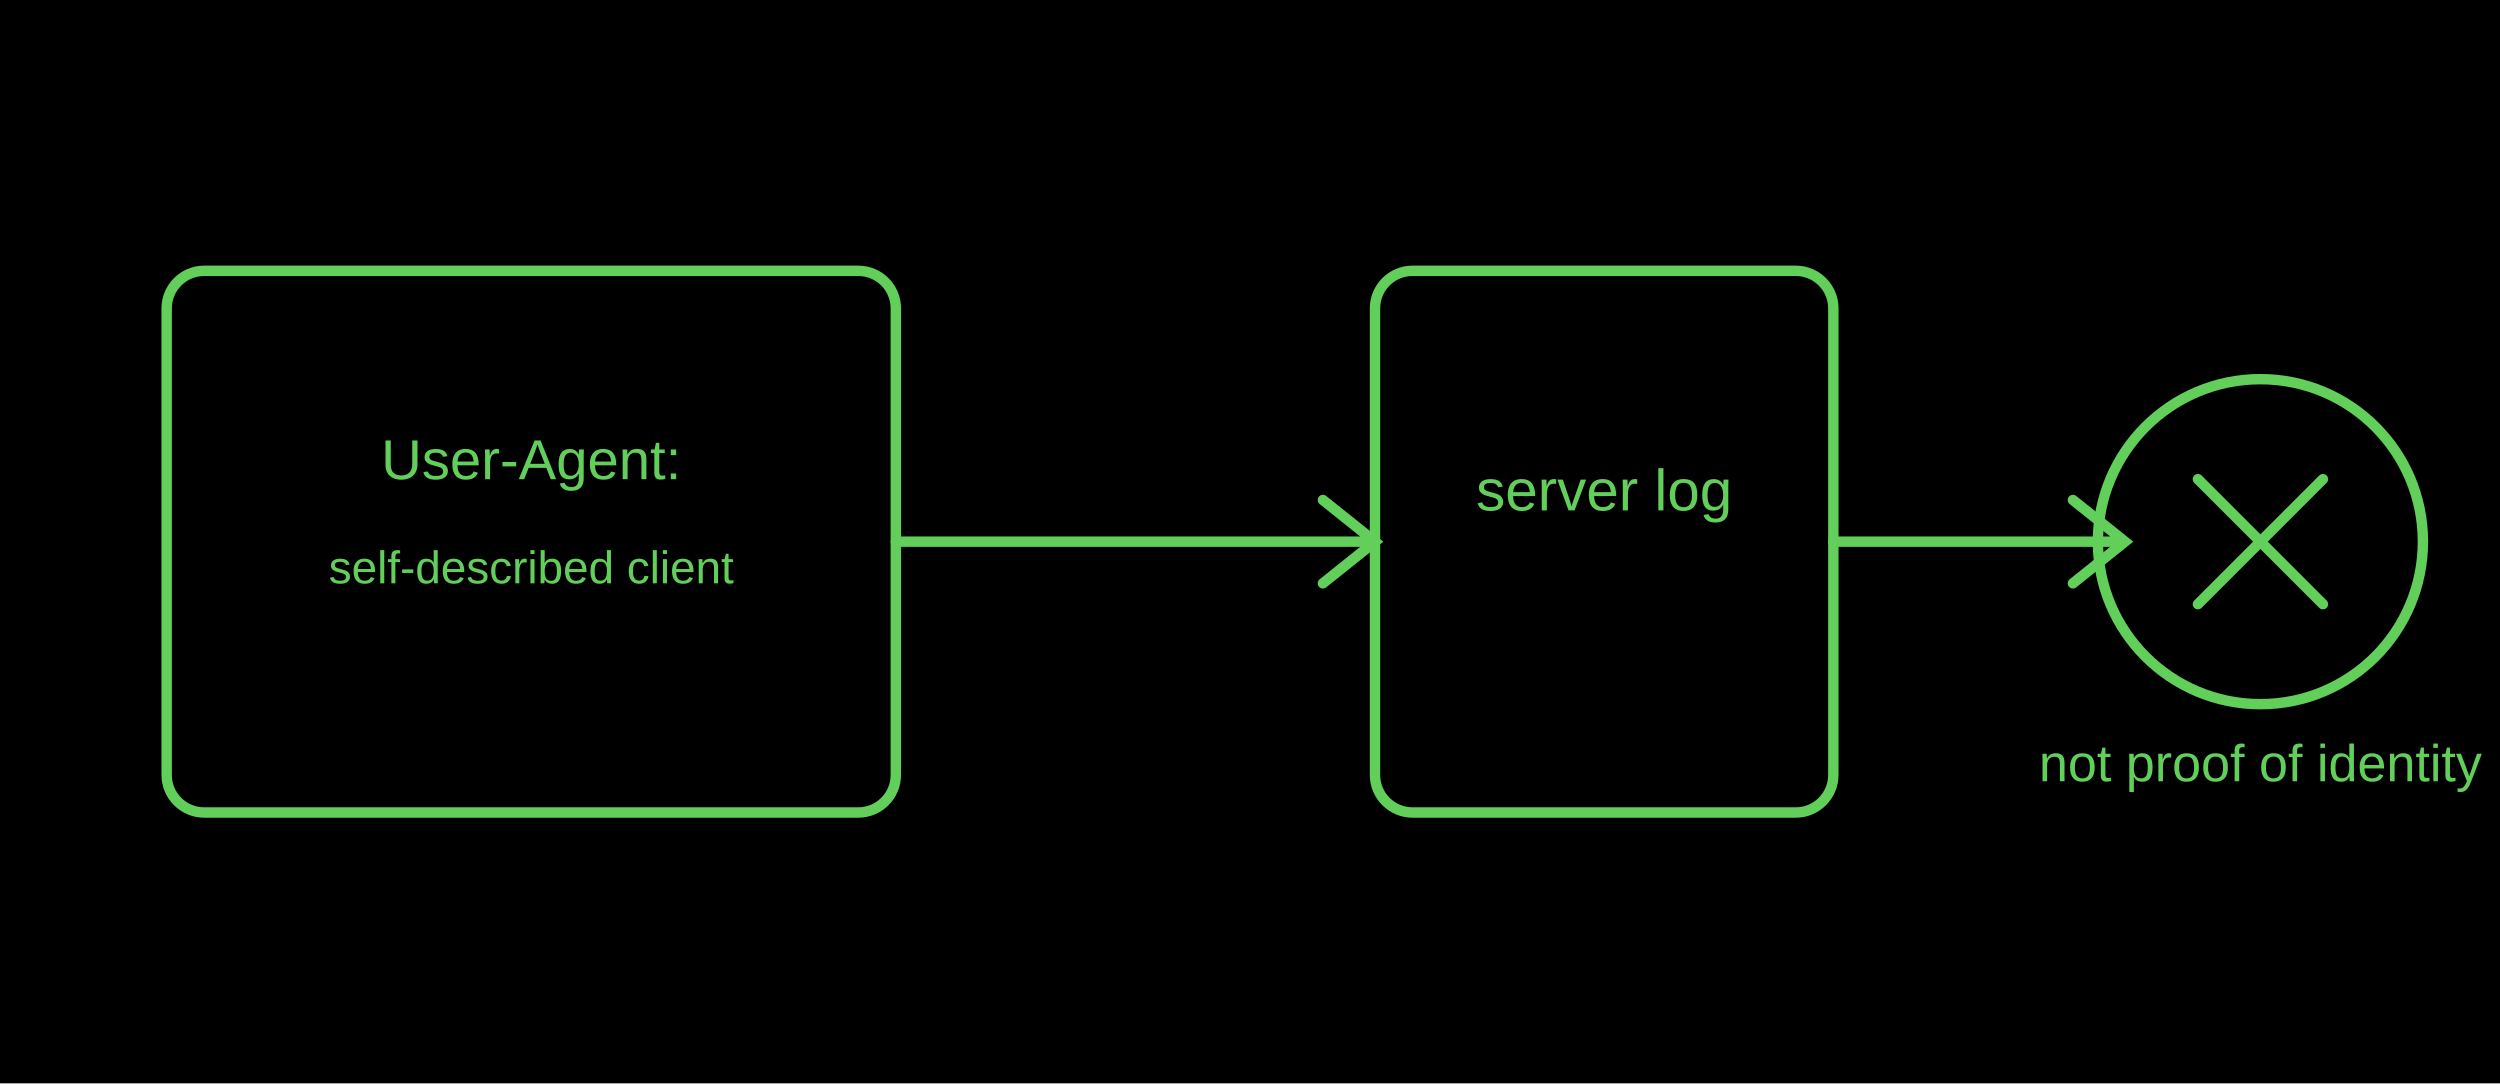
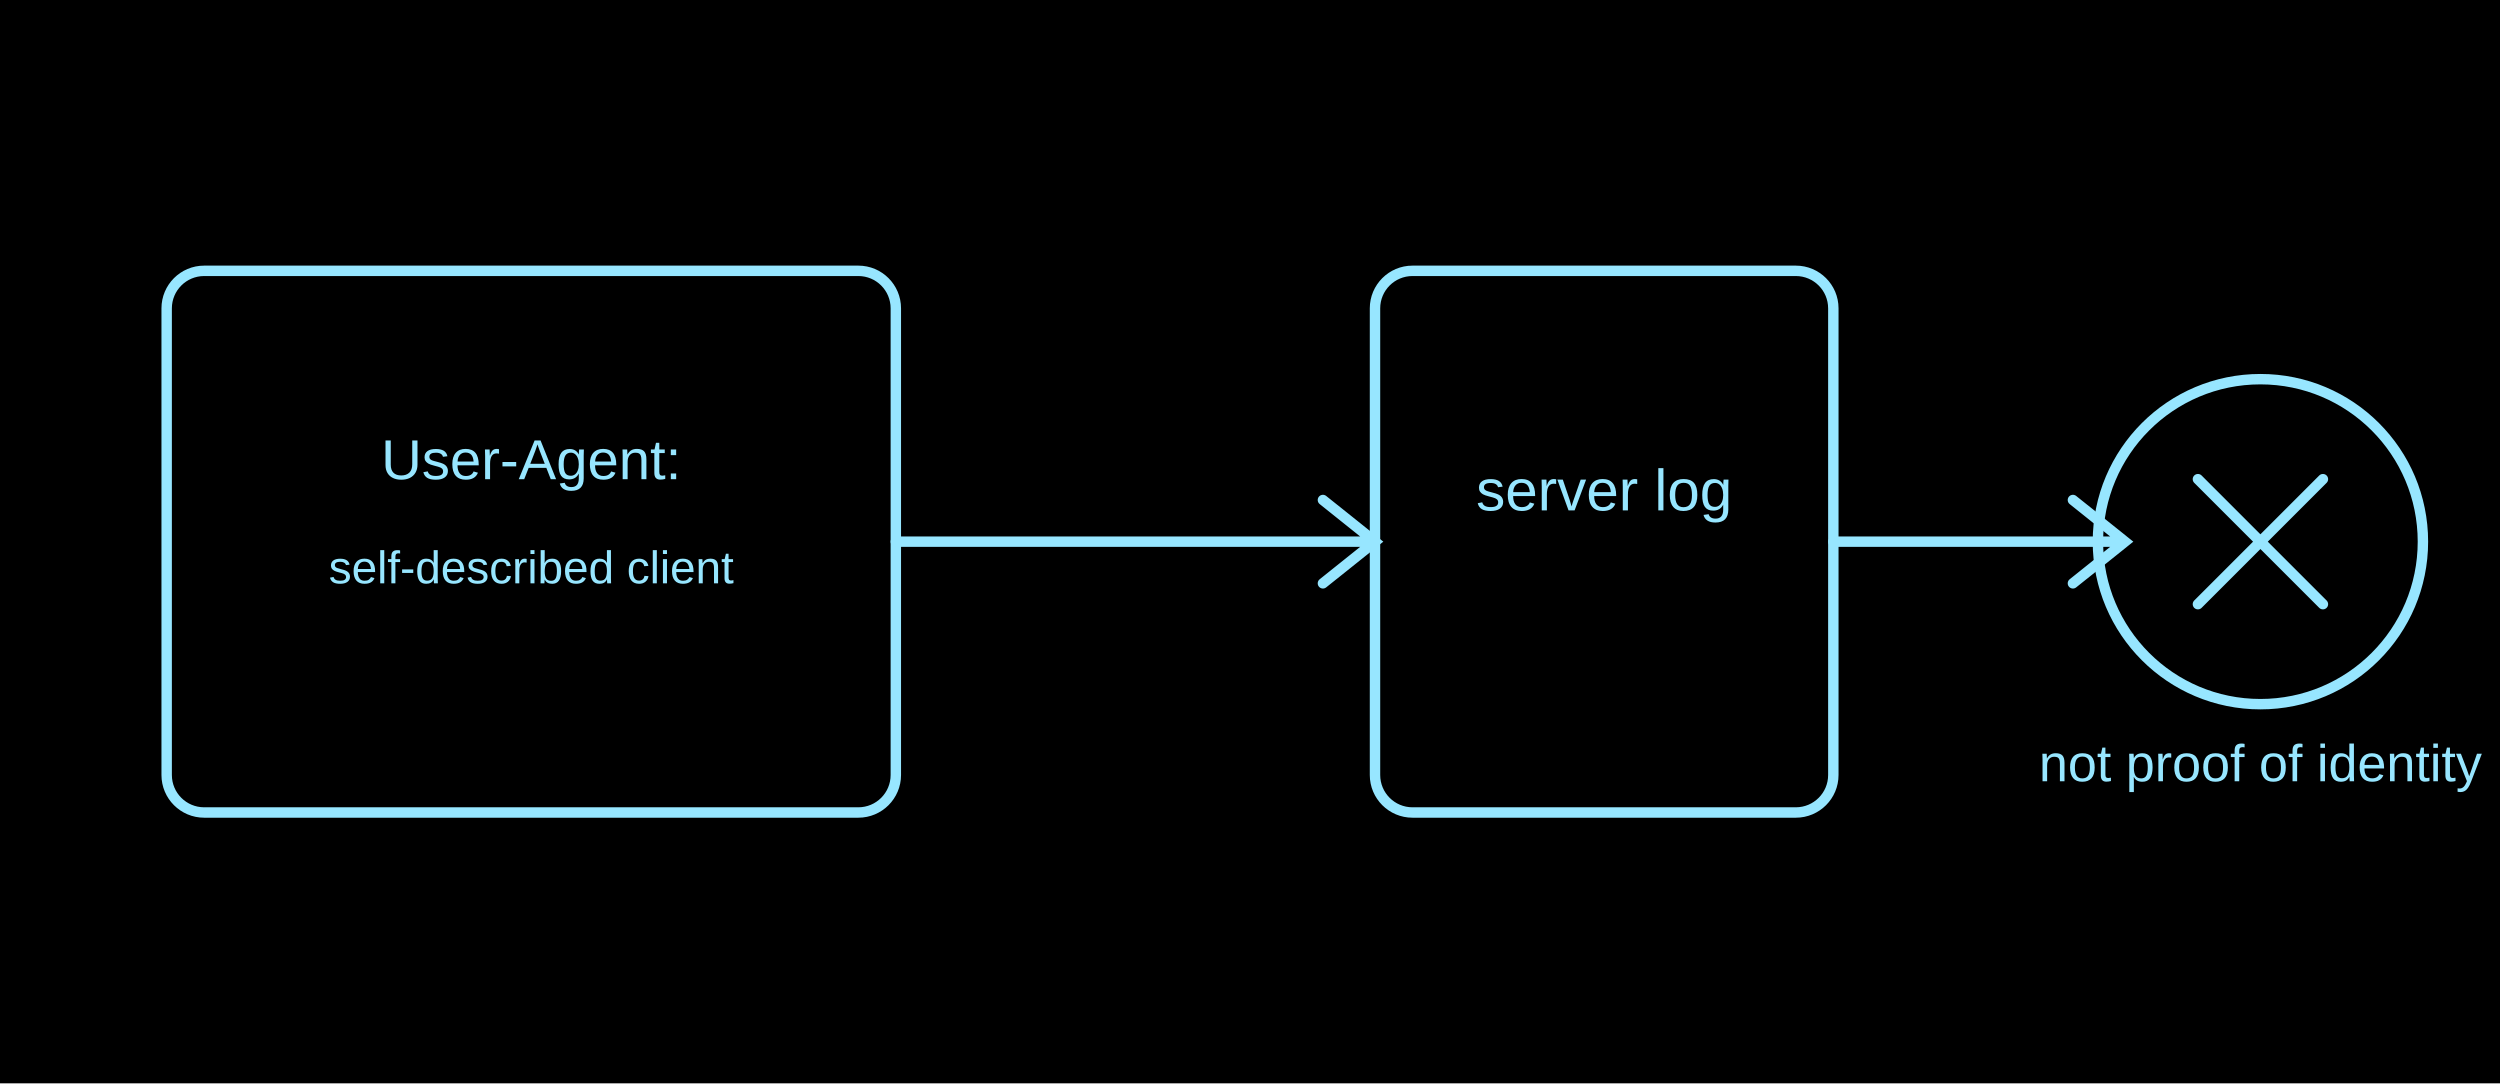
<svg xmlns="http://www.w3.org/2000/svg" viewBox="0 0 1200 520" role="img" aria-labelledby="title desc">
  <rect width="1200" height="520" fill="#000" />
-   <g fill="none" stroke="#61cf5a" stroke-width="5" stroke-linecap="round">
+   <g fill="none" stroke="#97e6ff" stroke-width="5" stroke-linecap="round">
    <rect x="80" y="130" width="350" height="260" rx="18" />
    <path d="M430 260h230m-25-20 25 20-25 20" />
    <rect x="660" y="130" width="220" height="260" rx="18" />
    <path d="M880 260h140m-25-20 25 20-25 20" />
    <circle cx="1085" cy="260" r="78" />
    <path d="M1055 290l60-60M1055 230l60 60" />
  </g>
-   <g fill="#61cf5a" font-family="Arial, sans-serif" text-anchor="middle">
+   <g fill="#97e6ff" font-family="Arial, sans-serif" text-anchor="middle">
    <text x="255" y="230" font-size="27">User-Agent:</text>
    <text x="255" y="280" font-size="22">self-described client</text>
    <text x="770" y="245" font-size="28">server log</text>
    <text x="1085" y="375" font-size="25">not proof of identity</text>
  </g>
</svg>
